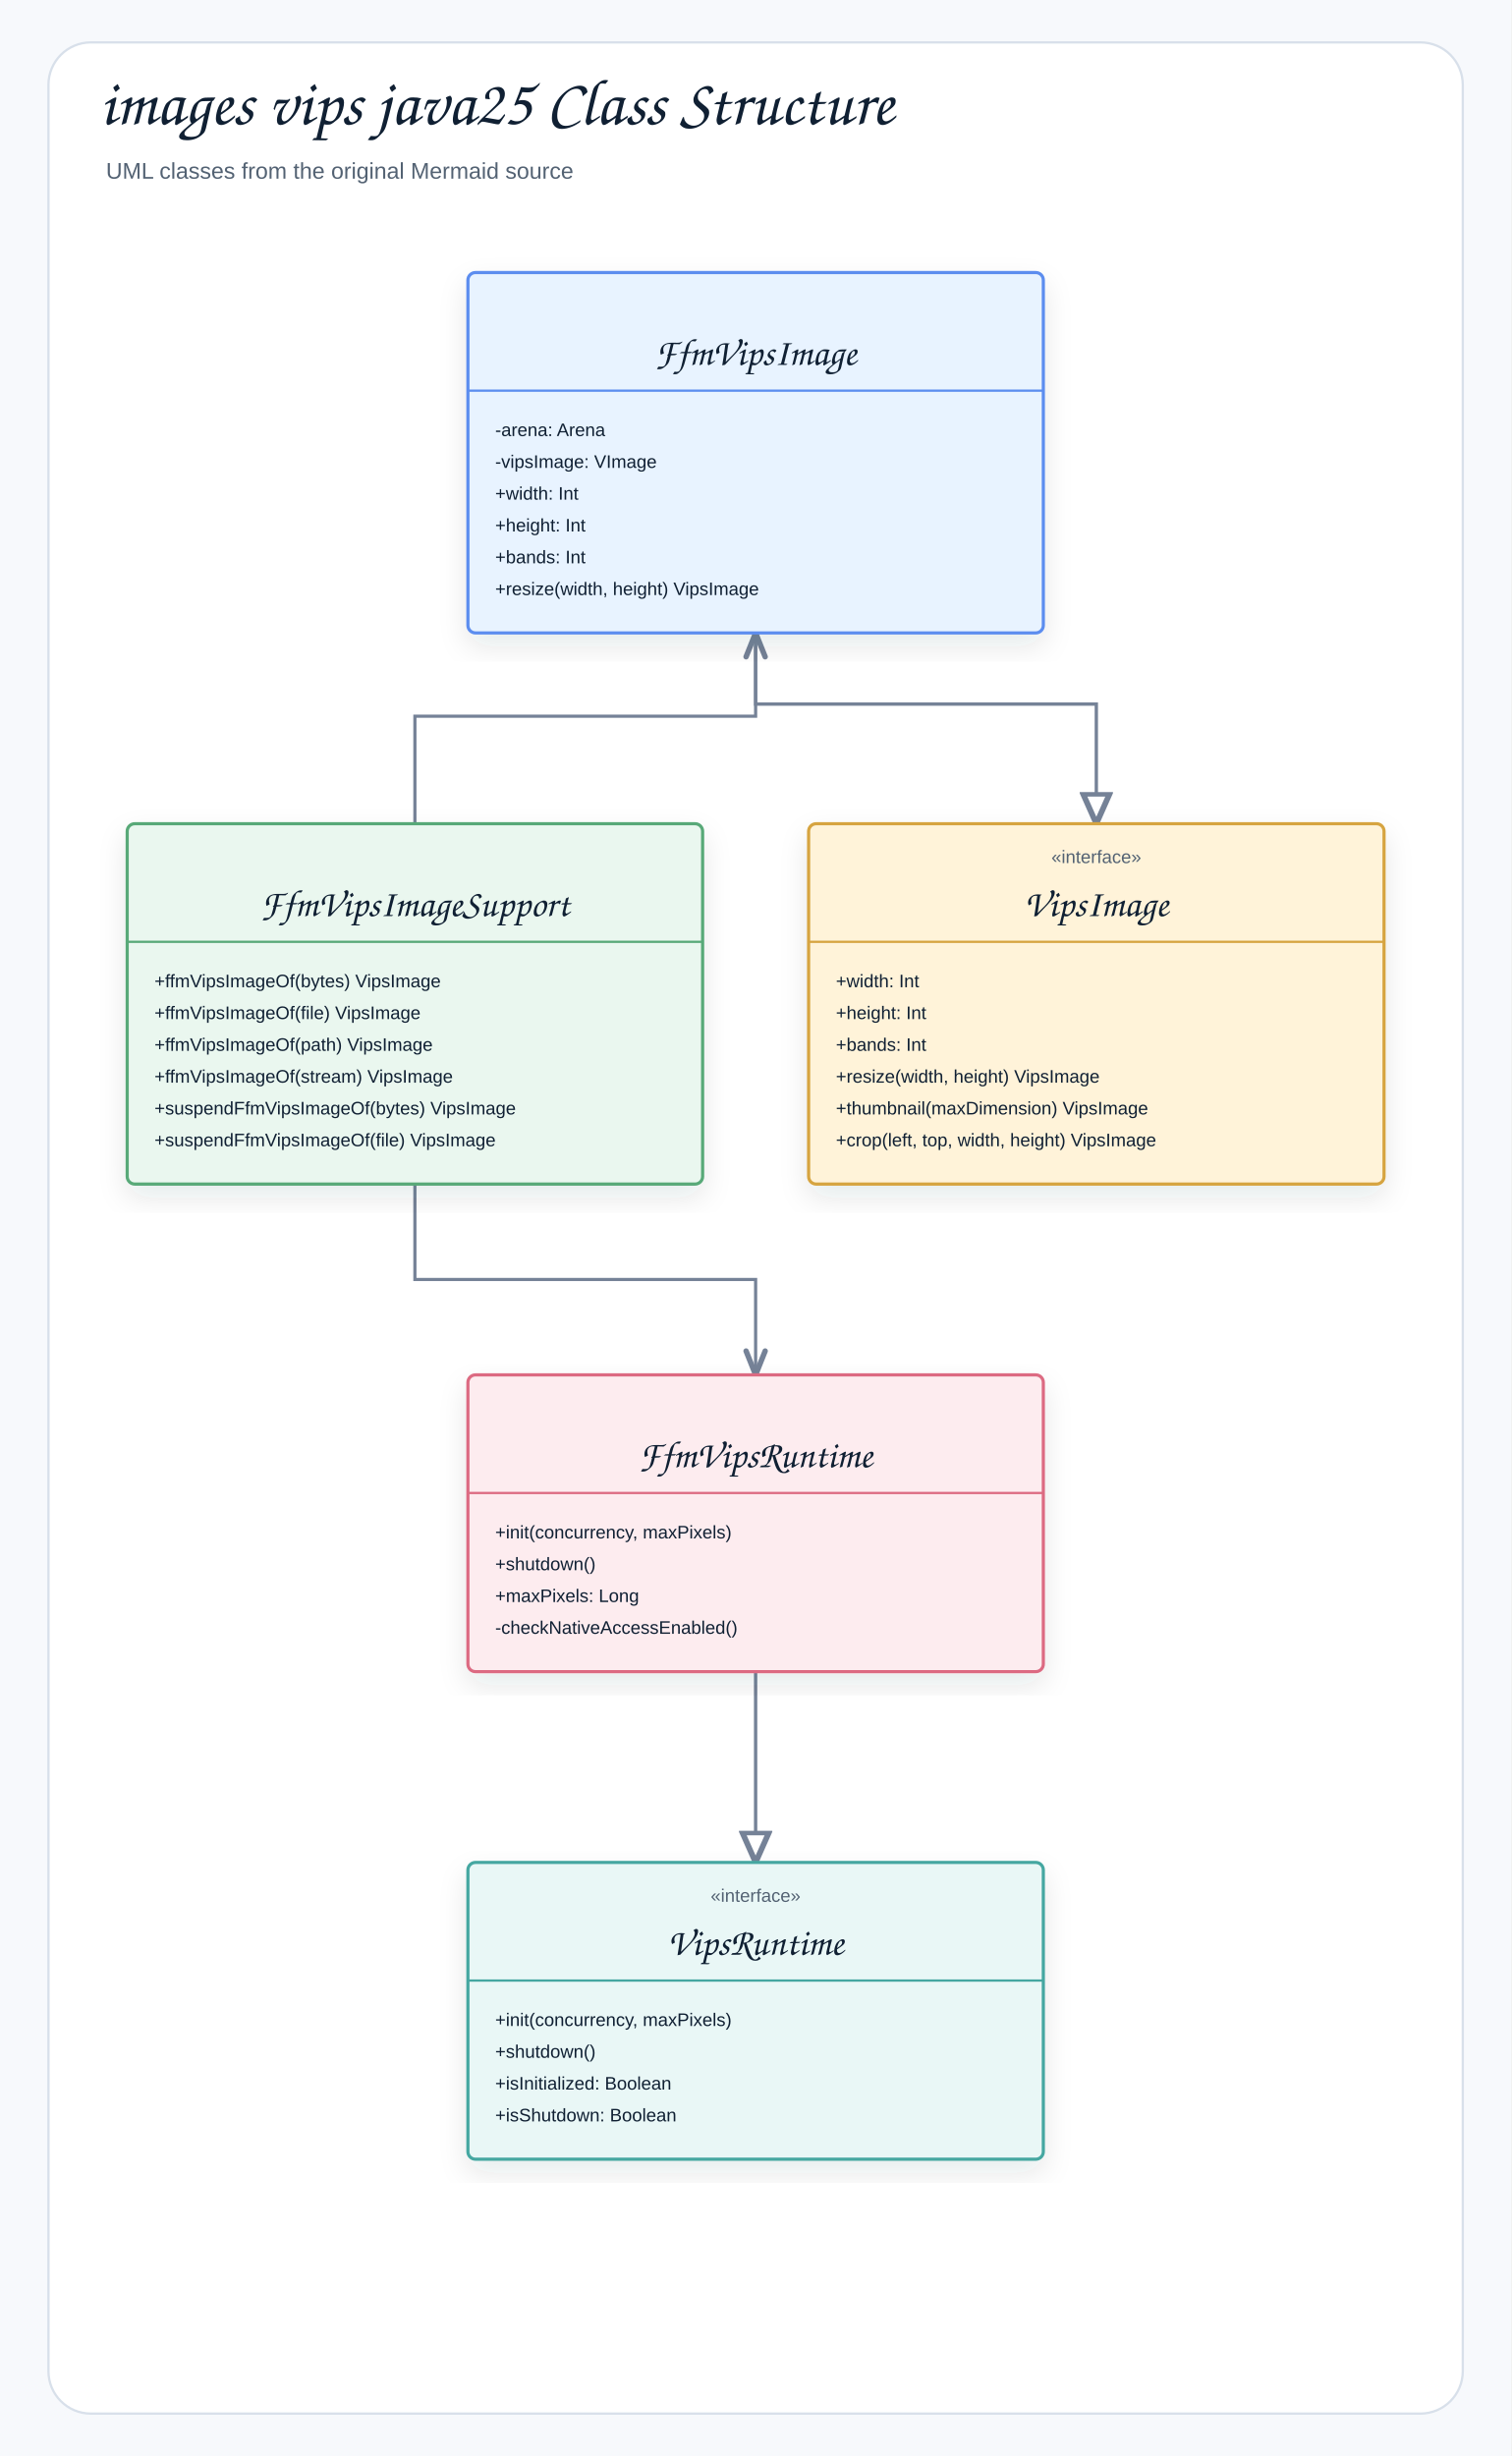
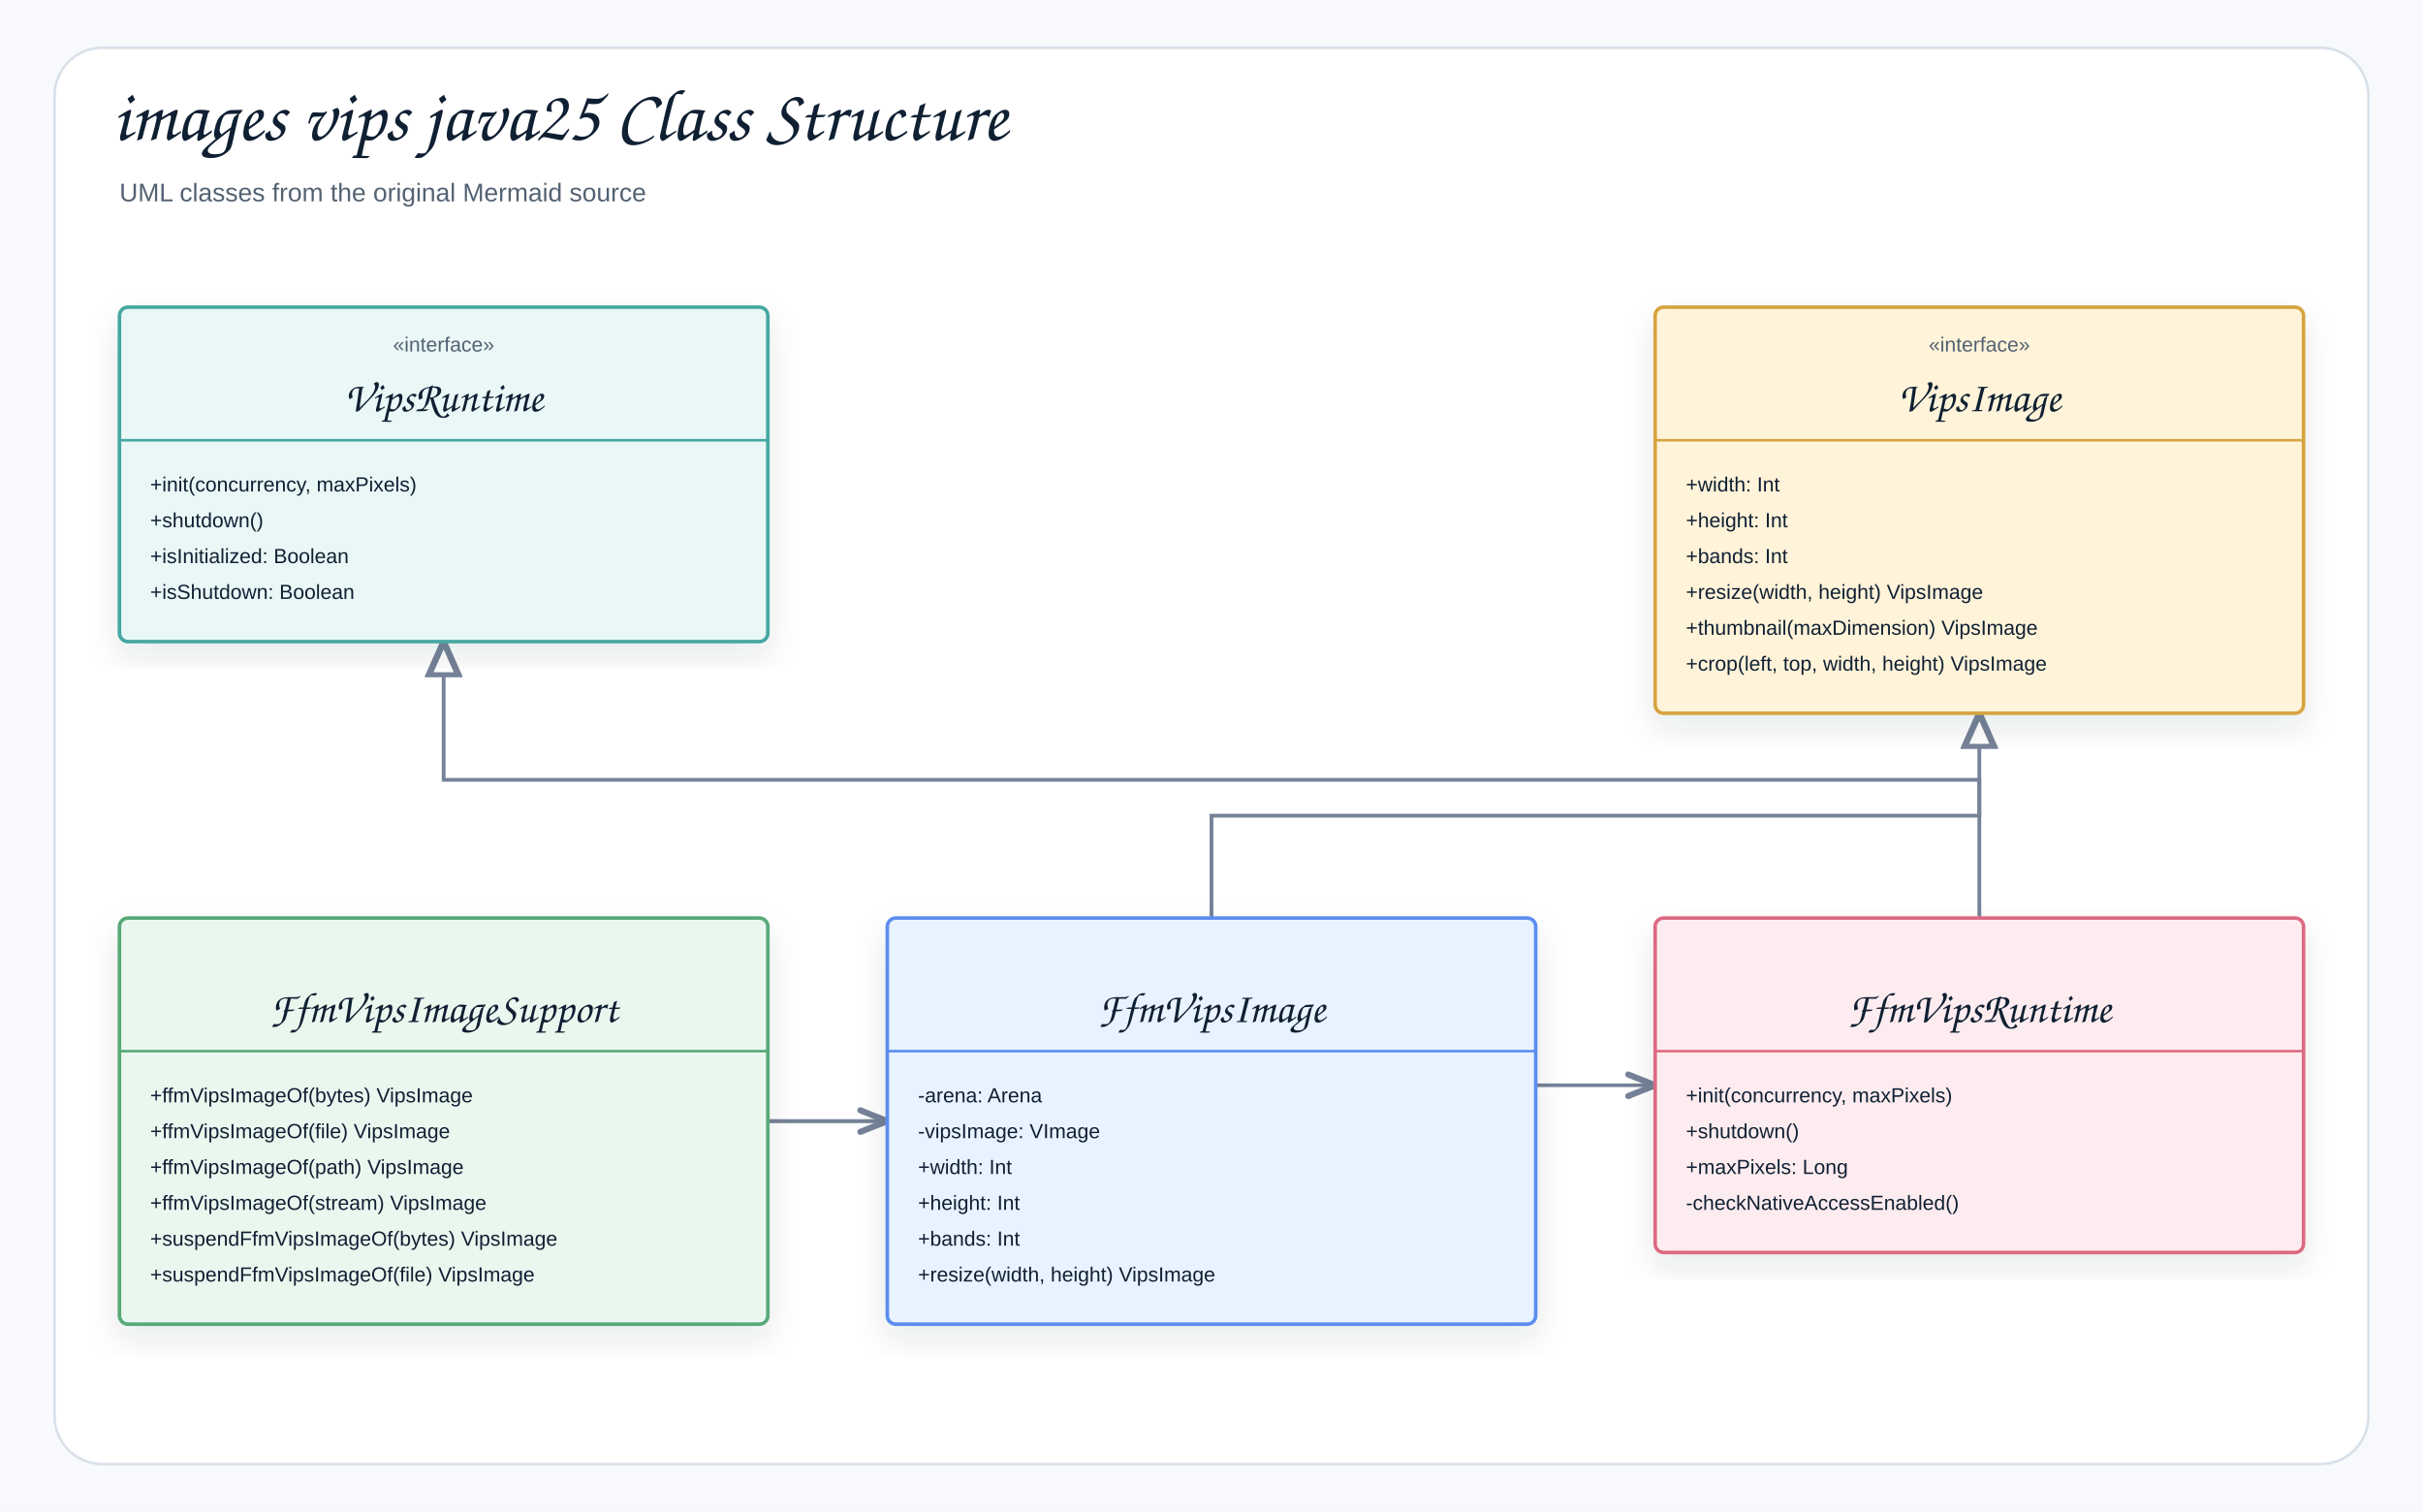
- <svg xmlns="http://www.w3.org/2000/svg" width="998" height="1622" viewBox="0 0 998 1622" role="img" aria-label="images vips java25 Class Structure">
+ <svg xmlns="http://www.w3.org/2000/svg" width="1420" height="886" viewBox="0 0 1420 886" role="img" aria-label="images vips java25 Class Structure">
  <defs>
    <filter id="shadow" x="-8%" y="-8%" width="116%" height="116%">
      <feDropShadow dx="0" dy="8" stdDeviation="9" flood-color="#1f2937" flood-opacity="0.10" />
    </filter>
    <marker id="openArrow" markerWidth="10" markerHeight="8" refX="8.5" refY="4" orient="auto" markerUnits="strokeWidth">
      <path d="M 1 1 L 8.5 4 L 1 7" fill="none" stroke="#758297" stroke-width="1.7" stroke-linecap="round" stroke-linejoin="round" />
    </marker>
    <marker id="inherit" markerWidth="11" markerHeight="10" refX="9.5" refY="5" orient="auto" markerUnits="strokeWidth">
      <path d="M 0.5 1 L 9.5 5 L 0.5 9 Z" fill="#ffffff" stroke="#758297" stroke-width="1.7" />
    </marker>
    <style>
    .canvas{fill:#f7f9fc}.frame{fill:#fff;stroke:#d8e0ea;stroke-width:1.5}
    .title{font-family:"Architects Daughter","Comic Sans MS","Comic Sans",cursive;font-size:43px;font-weight:400;fill:#102033}
    .subtitle{font-family:"Comic Sans MS","Comic Sans","Comic Neue",Arial,sans-serif;font-size:15px;font-weight:400;fill:#536273}
    .label{font-family:"Architects Daughter","Comic Sans MS","Comic Sans",cursive;font-size:25px;font-weight:400;fill:#102033}
    .smallLabel{font-family:"Architects Daughter","Comic Sans MS","Comic Sans",cursive;font-size:21px;font-weight:400;fill:#102033}
    .mono{font-family:"Comic Sans MS","Comic Sans","Comic Neue",Arial,sans-serif;font-size:12px;font-weight:400;fill:#102033}
    .small{font-family:"Comic Sans MS","Comic Sans","Comic Neue",Arial,sans-serif;font-size:12px;font-weight:400;fill:#536273}
    .strong{font-family:"Comic Sans MS","Comic Sans","Comic Neue",Arial,sans-serif;font-size:13px;font-weight:400;fill:#102033}
    .card{stroke-width:2.1;filter:url(#shadow)}.compartment{stroke-width:1.5;fill:none}
    .line{stroke:#758297;stroke-width:2.1;fill:none;marker-end:url(#openArrow)}
    .plainLine{stroke:#758297;stroke-width:2.1;fill:none}
    .dashed{stroke:#758297;stroke-width:2.1;stroke-dasharray:7 6;fill:none;marker-end:url(#openArrow)}
    .inheritLine{stroke:#758297;stroke-width:2.2;fill:none;marker-end:url(#inherit)}
    .implLine{stroke:#758297;stroke-width:2.2;stroke-dasharray:8 7;fill:none;marker-end:url(#inherit)}
  </style>
  </defs>
-   <rect class="canvas" width="998" height="1622" />
-   <rect class="frame" x="32" y="28" width="934" height="1566" rx="28" />
+   <rect class="canvas" width="1420" height="886" />
+   <rect class="frame" x="32" y="28" width="1356" height="830" rx="28" />
  <text class="title" x="66" y="82">images vips java25 Class Structure</text>
  <text class="subtitle" x="70" y="118">UML classes from the original Mermaid source</text>
-   <path class="line" d="M274 782 L274 845 L499 845 L499 908" />
-   <path class="line" d="M274 544 L274 473 L499 473 L499 418" />
-   <path class="inheritLine" d="M499 418 L499 465 L724 465 L724 544" />
-   <path class="inheritLine" d="M499 1104 L499 1230" />
-   <g transform="translate(309,180)">
+   <path class="line" d="M450 657 L710 657 L710 636 L970 636" />
+   <path class="line" d="M450 657 L485 657 L485 657 L520 657" />
+   <path class="inheritLine" d="M710 538 L710 478 L1160 478 L1160 418" />
+   <path class="inheritLine" d="M1160 538 L1160 457 L260 457 L260 376" />
+   <g transform="translate(520,538)">
    <rect class="card" x="0" y="0" width="380" height="238" rx="5" fill="#E8F3FF" stroke="#5B8DEF" />
    <line class="compartment" x1="0" y1="78" x2="380" y2="78" stroke="#5B8DEF" />
    <text class="small" x="190" y="26" text-anchor="middle" />
    <text class="label" x="190" y="61" text-anchor="middle">FfmVipsImage</text>
    <text class="mono" x="18" y="108">-arena: Arena</text>
    <text class="mono" x="18" y="129">-vipsImage: VImage</text>
    <text class="mono" x="18" y="150">+width: Int</text>
    <text class="mono" x="18" y="171">+height: Int</text>
    <text class="mono" x="18" y="192">+bands: Int</text>
    <text class="mono" x="18" y="213">+resize(width, height) VipsImage</text>
  </g>
-   <g transform="translate(84,544)">
+   <g transform="translate(70,538)">
    <rect class="card" x="0" y="0" width="380" height="238" rx="5" fill="#EAF7EF" stroke="#58A978" />
    <line class="compartment" x1="0" y1="78" x2="380" y2="78" stroke="#58A978" />
    <text class="small" x="190" y="26" text-anchor="middle" />
    <text class="label" x="190" y="61" text-anchor="middle">FfmVipsImageSupport</text>
    <text class="mono" x="18" y="108">+ffmVipsImageOf(bytes) VipsImage</text>
    <text class="mono" x="18" y="129">+ffmVipsImageOf(file) VipsImage</text>
    <text class="mono" x="18" y="150">+ffmVipsImageOf(path) VipsImage</text>
    <text class="mono" x="18" y="171">+ffmVipsImageOf(stream) VipsImage</text>
    <text class="mono" x="18" y="192">+suspendFfmVipsImageOf(bytes) VipsImage</text>
    <text class="mono" x="18" y="213">+suspendFfmVipsImageOf(file) VipsImage</text>
  </g>
-   <g transform="translate(534,544)">
+   <g transform="translate(970,180)">
    <rect class="card" x="0" y="0" width="380" height="238" rx="5" fill="#FFF3D9" stroke="#D6A441" />
    <line class="compartment" x1="0" y1="78" x2="380" y2="78" stroke="#D6A441" />
    <text class="small" x="190" y="26" text-anchor="middle">«interface»</text>
    <text class="label" x="190" y="61" text-anchor="middle">VipsImage</text>
    <text class="mono" x="18" y="108">+width: Int</text>
    <text class="mono" x="18" y="129">+height: Int</text>
    <text class="mono" x="18" y="150">+bands: Int</text>
    <text class="mono" x="18" y="171">+resize(width, height) VipsImage</text>
    <text class="mono" x="18" y="192">+thumbnail(maxDimension) VipsImage</text>
    <text class="mono" x="18" y="213">+crop(left, top, width, height) VipsImage</text>
  </g>
-   <g transform="translate(309,908)">
+   <g transform="translate(970,538)">
    <rect class="card" x="0" y="0" width="380" height="196" rx="5" fill="#FDECEF" stroke="#DC6B82" />
    <line class="compartment" x1="0" y1="78" x2="380" y2="78" stroke="#DC6B82" />
    <text class="small" x="190" y="26" text-anchor="middle" />
    <text class="label" x="190" y="61" text-anchor="middle">FfmVipsRuntime</text>
    <text class="mono" x="18" y="108">+init(concurrency, maxPixels)</text>
    <text class="mono" x="18" y="129">+shutdown()</text>
    <text class="mono" x="18" y="150">+maxPixels: Long</text>
    <text class="mono" x="18" y="171">-checkNativeAccessEnabled()</text>
  </g>
-   <g transform="translate(309,1230)">
+   <g transform="translate(70,180)">
    <rect class="card" x="0" y="0" width="380" height="196" rx="5" fill="#E9F7F6" stroke="#45A7A1" />
    <line class="compartment" x1="0" y1="78" x2="380" y2="78" stroke="#45A7A1" />
    <text class="small" x="190" y="26" text-anchor="middle">«interface»</text>
    <text class="label" x="190" y="61" text-anchor="middle">VipsRuntime</text>
    <text class="mono" x="18" y="108">+init(concurrency, maxPixels)</text>
    <text class="mono" x="18" y="129">+shutdown()</text>
    <text class="mono" x="18" y="150">+isInitialized: Boolean</text>
    <text class="mono" x="18" y="171">+isShutdown: Boolean</text>
  </g>
</svg>
